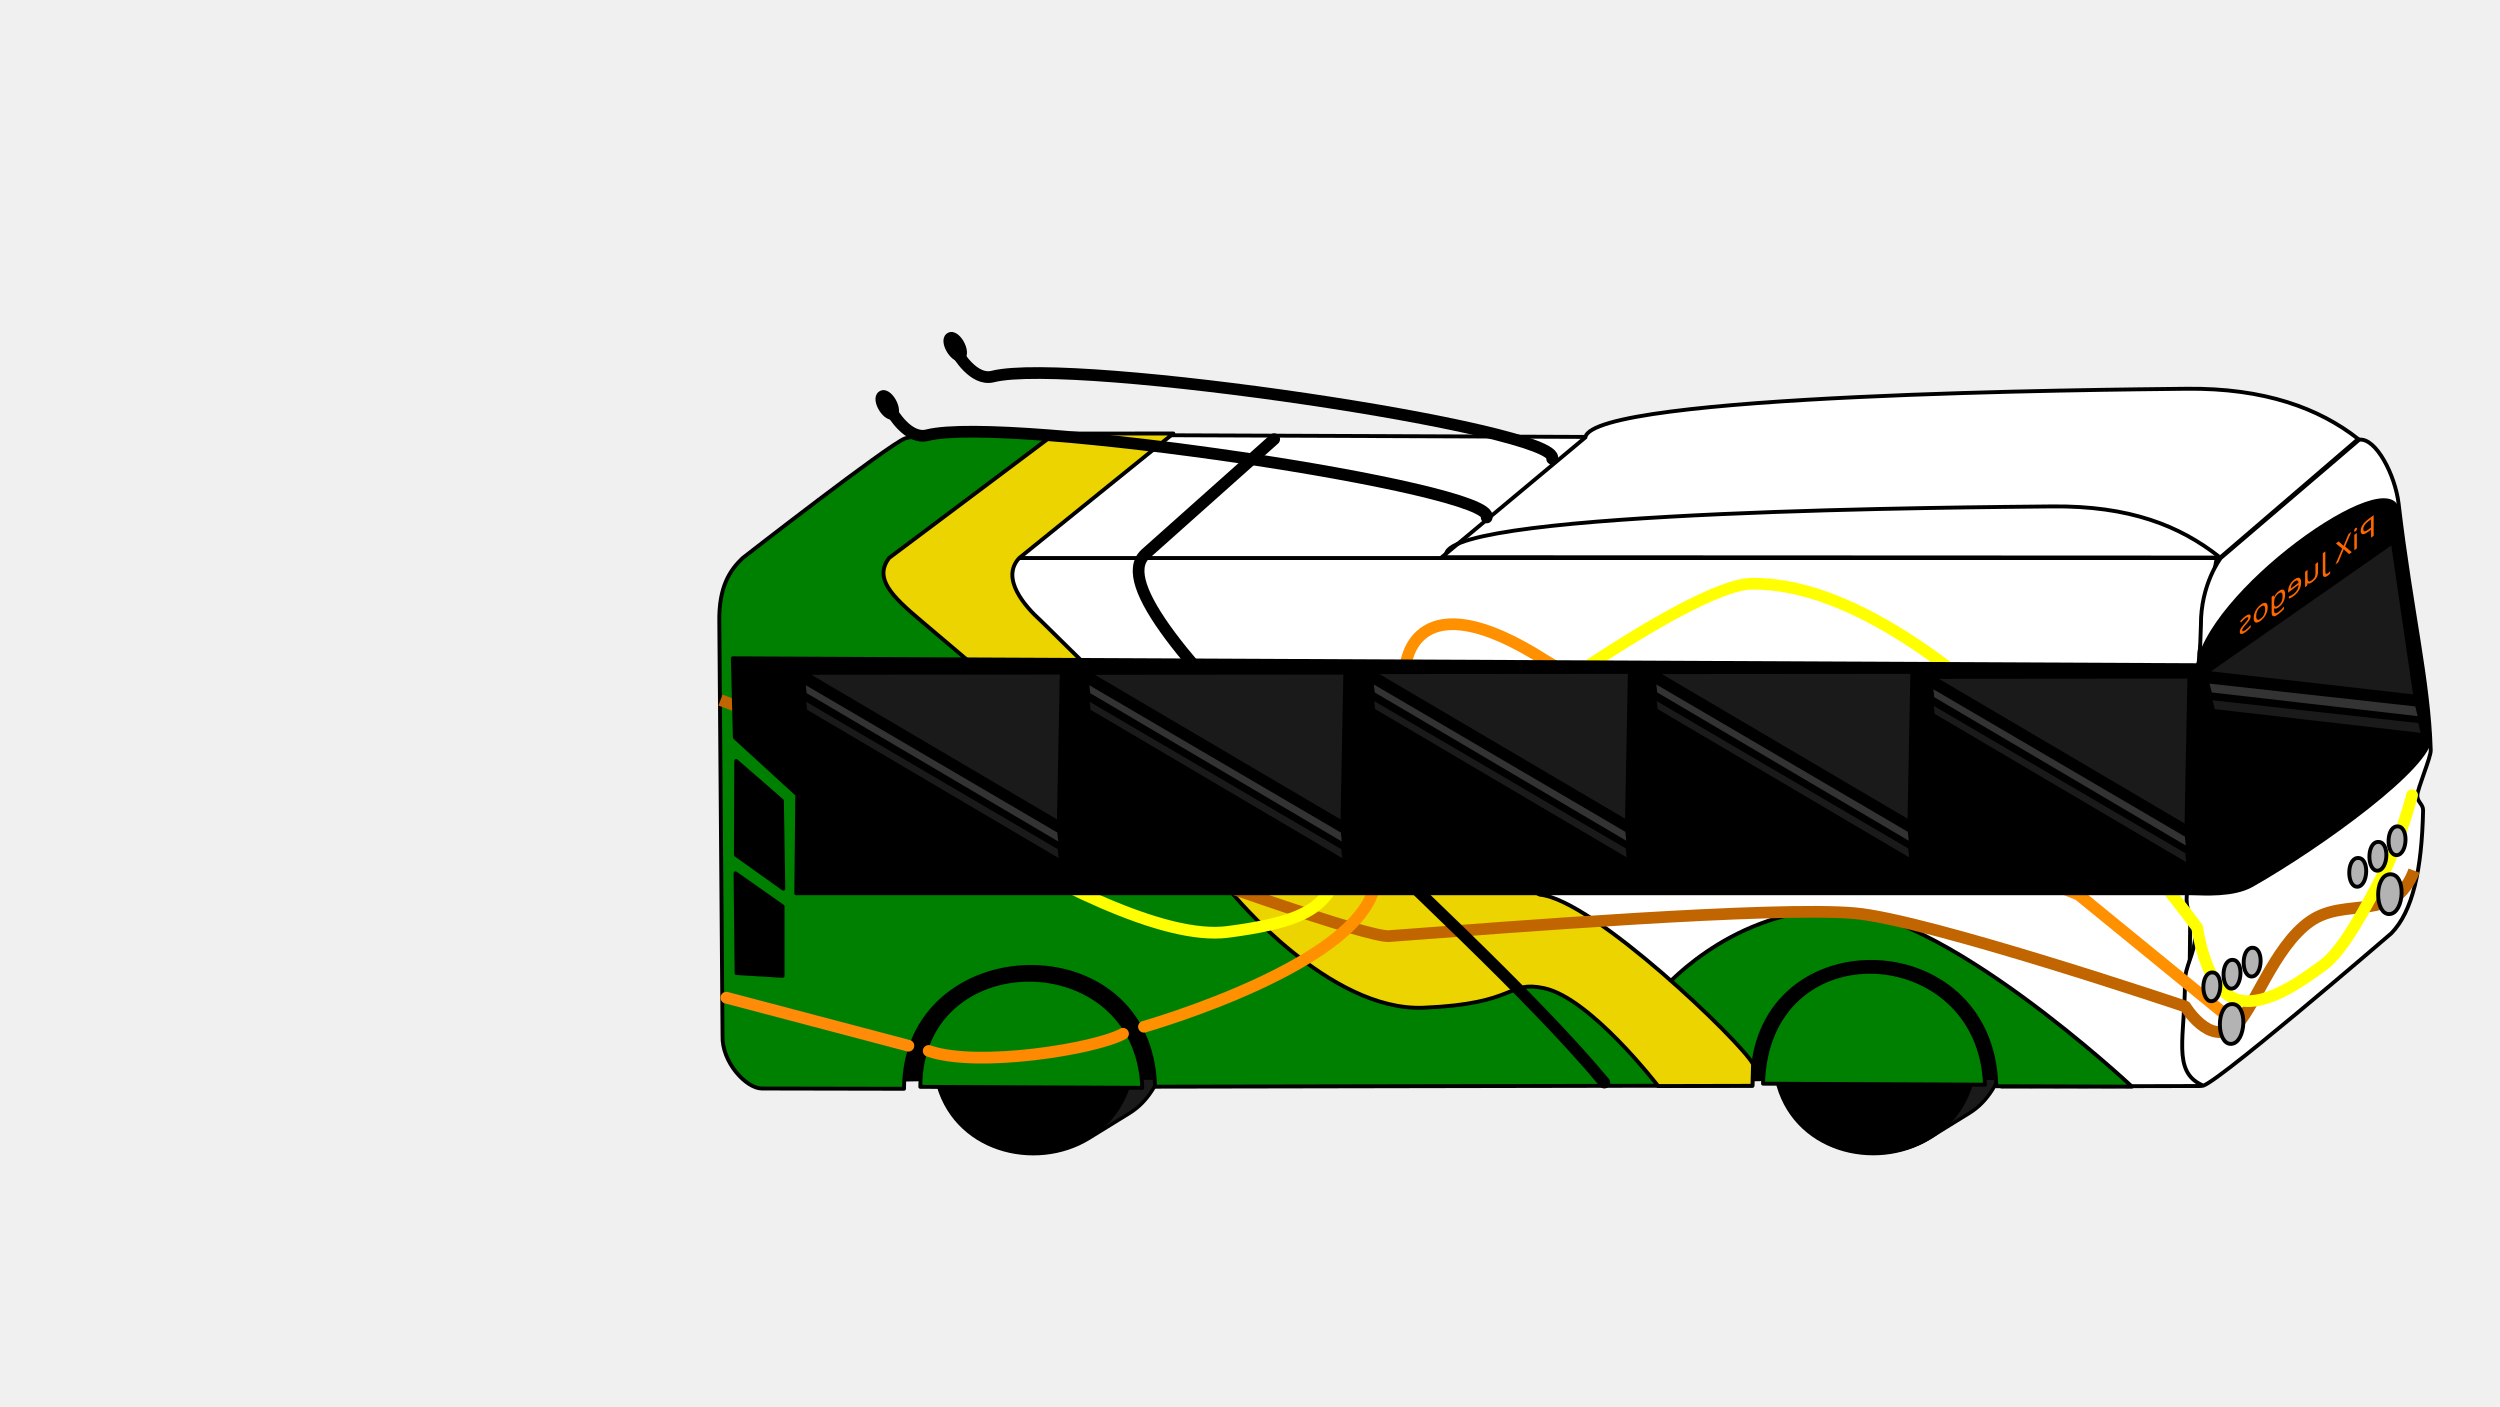
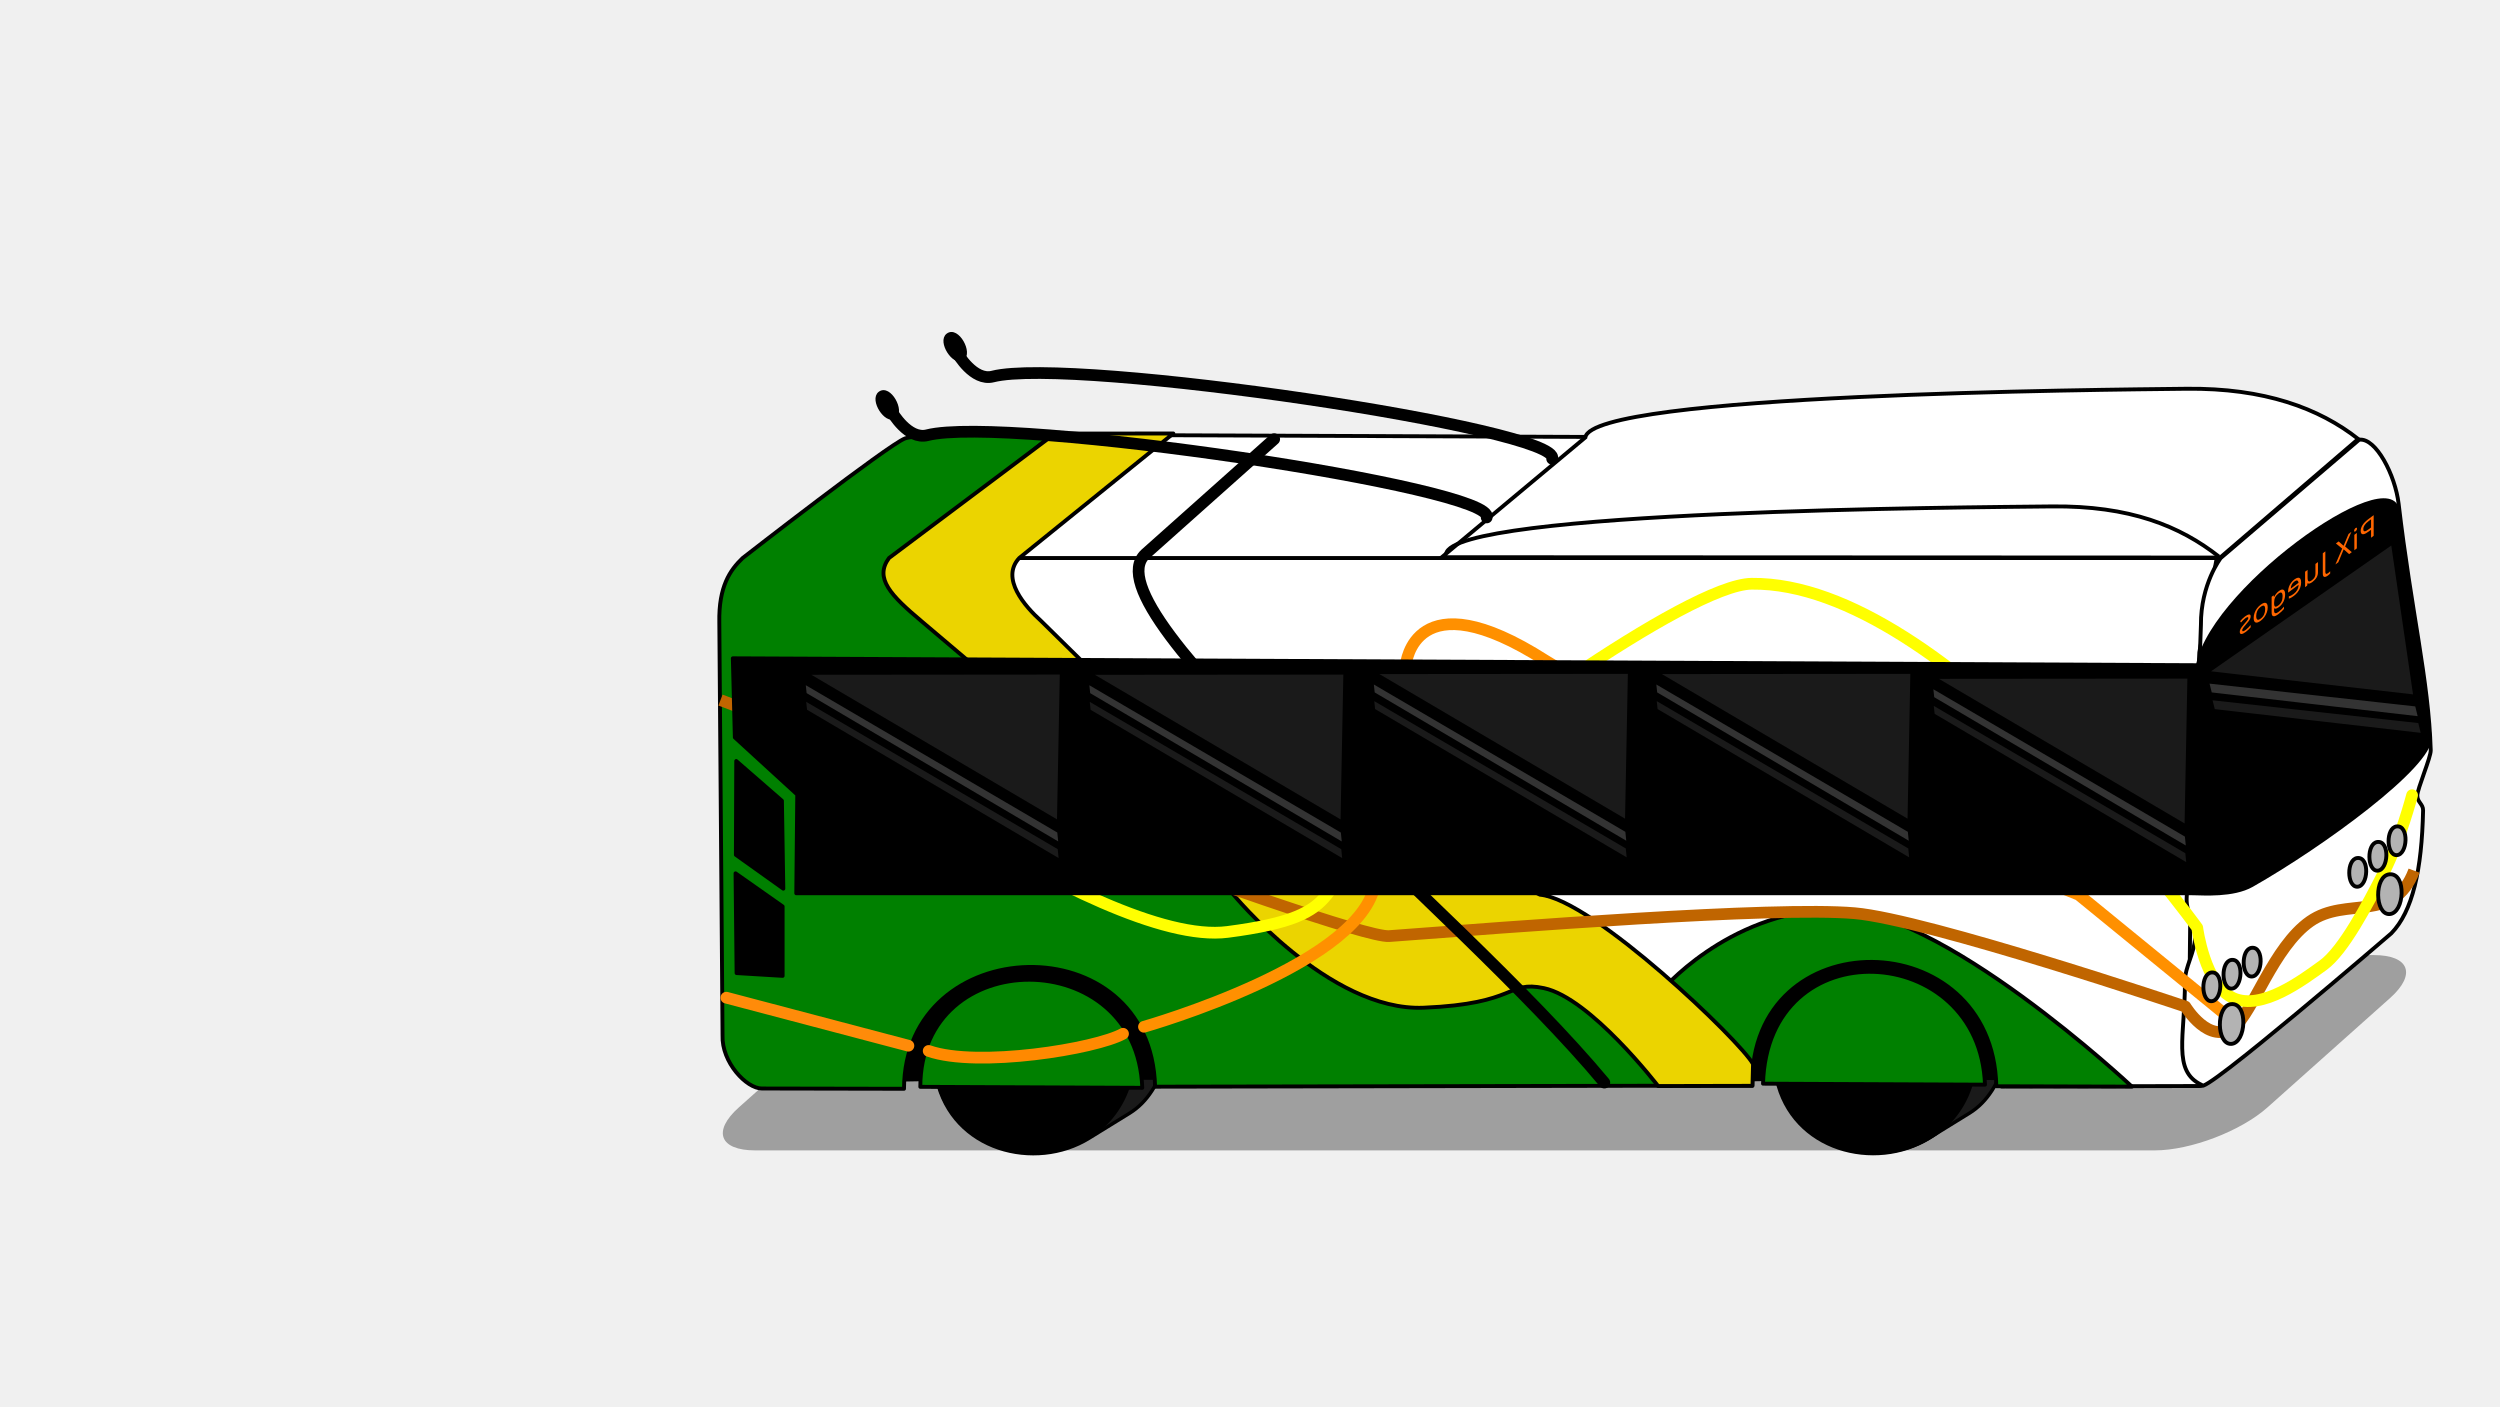
<svg xmlns="http://www.w3.org/2000/svg" width="640" height="360" id="svg4208" version="1.1">
  <defs id="defs4210" />
  <g id="layer1" transform="translate(0,-692.3622)">
    <path style="fill:#4d4d4d;stroke:none;stroke-width:1px;stroke-linecap:butt;stroke-linejoin:miter;stroke-opacity:1" d="m 185.5,660.362 362.5,0 61,-50 -363,1.5 z" id="general-15" />
    <g id="general-11">
+       <rect ry="16.519" transform="matrix(1,0,-0.7462595,0.6656551,0,0)" y="1407.429" x="1283.172" height="75.114" width="391.325" id="rect3114-7" style="opacity:0.5;fill:#4d4d4d;fill-opacity:1;fill-rule:evenodd;stroke:none" />
      <path id="path4274-81-1" d="m 297.919,968.734 c 0.33,-16.606 -15.591,-32.246 -34.334,-32.466 -18.116,-0.212 -35.293,18.684 -34.475,32.568 l 10.696,-0.205 c 4.042,18.413 25.283,23.559 38.953,15.133 l 10.423,-6.424 c 4.542,-2.799 7.653,-7.822 9.166,-14.003 z" style="fill:#1a1a1a;stroke:#000000;stroke-width:0.894px;stroke-linecap:round;stroke-linejoin:round;stroke-opacity:1" />
      <path id="path4274-81-94-0" d="m 297.916,968.35 c 0.33,-16.606 -15.591,-32.246 -34.334,-32.466 -18.116,-0.212 -35.293,18.684 -34.475,32.568 l 10.696,-0.205 c 5.535,25.215 43.404,25.678 49.667,0.082 z" style="fill:#000000;stroke:#000000;stroke-width:0.894px;stroke-linecap:round;stroke-linejoin:round;stroke-opacity:1" />
      <path id="path4274-81" d="m 512.931,968.714 c 0.33,-16.606 -15.591,-32.246 -34.334,-32.466 -18.116,-0.212 -35.293,18.684 -34.475,32.568 l 10.696,-0.205 c 4.042,18.413 25.283,23.559 38.953,15.133 l 10.423,-6.424 c 4.542,-2.799 7.653,-7.822 9.166,-14.003 z" style="fill:#1a1a1a;stroke:#000000;stroke-width:0.894px;stroke-linecap:round;stroke-linejoin:round;stroke-opacity:1" />
      <path id="path4274-81-94-4" d="m 513.481,968.413 c 0.33,-16.606 -15.591,-32.246 -34.334,-32.466 -18.116,-0.212 -35.293,18.684 -34.475,32.568 l 10.696,-0.205 c 5.535,25.215 43.404,25.678 49.667,0.082 z" style="fill:#000000;stroke:#000000;stroke-width:0.894px;stroke-linecap:round;stroke-linejoin:round;stroke-opacity:1" />
      <path id="path4227" d="m 563.347,970.381 c -0.046,-38.501 -5.963,24.256 -0.315,-111.039 l 4.45,-24.123 -367.932,-0.379 c -4.194,4.156 -5.849,8.98 -6.509,13.875 l 2.266,120.783 35.072,0.444 c 0.4,-43.183 63.482,-47.612 66.844,-0.161 l 149.818,0.253 c -1.228,-43.838 64.408,-46.645 65.329,0.469 z" style="fill:#ffffff;stroke:#000000;stroke-width:1px;stroke-linecap:round;stroke-linejoin:round;stroke-opacity:1" />
      <path id="path4229" d="m 568.503,835.219 35.45,-30.292 c 4.277,-0.565 9.235,9.066 10.095,16.413 3.204,27.378 7.701,45.175 8.22,63.086 0.053,1.818 -3.45,9.899 -3.439,11.615 0.011,1.735 1.516,2.154 1.482,3.784 -0.318,15.231 -2.669,25.842 -8.138,31.471 0,0 -49.23,42.392 -48.515,38.821 -7.673,-3.572 -4.24,-12.467 -4.315,-26.677 -0.018,-3.38 2.523,-7.332 2.609,-11.081 0.077,-3.341 -2.31,-6.448 -2.17,-9.99 0.959,-24.307 3.182,-52.321 3.656,-70.016 -0.076,-10.449 5.068,-17.133 5.068,-17.133 z" style="fill:#ffffff;stroke:#000000;stroke-width:1px;stroke-linecap:round;stroke-linejoin:round;stroke-opacity:1" />
      <path id="path4231" d="m 603.488,805.001 -331.834,-1.324 -42.572,31.542 339.061,0 z" style="fill:#ffffff;stroke:#000000;stroke-width:1px;stroke-linecap:round;stroke-linejoin:round;stroke-opacity:1" />
      <path id="path4248" d="m 613.803,823.34 c -1.214,-13.148 -49.741,21.224 -51.352,40.882 l -1.01,56.821 c 2.585,0.028 10.232,0.63 15.011,-2.083 17.878,-10.145 45.893,-30.549 45.598,-37.818 z" style="fill:#000000;stroke:#000000;stroke-width:1px;stroke-linecap:round;stroke-linejoin:round;stroke-opacity:1" />
      <path id="path4272" d="m 545.783,970.54 c 0,0 -49.497,-46.467 -76.772,-45.457 -27.274,1.01 -43.942,21.213 -43.942,21.213 l -58.084,-13.637 -136.371,-97.44 39.143,-31.86 c 0,0 -33.87,-0.281 -38.067,1.241 -4.196,1.522 -41.572,30.619 -41.572,30.619 -3.258,3.103 -6.141,7.336 -5.972,16.429 l 0.824,105.759 c -0.249,6.937 6.133,13.624 10.079,13.614 l 36.375,0.071 c 0.148,-40.496 63.199,-42.492 64.28,-0.537 l 152.859,-0.287 c -0.599,-42.605 61.538,-41.88 62.5,0.175 z" style="fill:#008000;fill-opacity:1;stroke:#000000;stroke-width:1px;stroke-linecap:round;stroke-linejoin:round;stroke-opacity:1" />
      <path id="path4274" d="m 508.155,970.035 -56.821,-0.253 c 1.131,-39.892 55.559,-36.524 56.821,0.253 z" style="fill:#008000;stroke:#000000;stroke-width:1px;stroke-linecap:round;stroke-linejoin:round;stroke-opacity:1" />
      <path id="path4274-8" d="m 292.422,970.844 -56.821,-0.253 c 0.06,-36.678 55.559,-36.524 56.821,0.253 z" style="fill:#008000;stroke:#000000;stroke-width:1px;stroke-linecap:round;stroke-linejoin:round;stroke-opacity:1" />
      <path id="path4294" d="m 279.036,863.642 -12.52,-12.319 c -4.105,-3.703 -10.458,-10.874 -5.596,-16.104 l 39.452,-31.885 -30.305,0.028 -42.482,31.857 c -3.813,5.179 0.455,9.572 8.431,16.262 l 11.507,9.75 67.946,59.812 c 0,0 24.749,30.305 48.992,29.294 24.244,-1.01 21.2,-7.028 30.796,-5.007 11.903,2.506 29.219,25.06 29.219,25.06 l 24.16,-0.056 0.141,-5.577 c -3.111,-5.75 -40.981,-42.131 -54.548,-43.356 z" style="fill:#ebd400;fill-opacity:1;stroke:#000000;stroke-width:1px;stroke-linecap:round;stroke-linejoin:round;stroke-opacity:1" />
      <path id="path4829" d="m 618.009,915.25 c -5.112,13.637 -17.329,6.486 -26.626,12.983 -9.382,6.557 -14.711,23.41 -19.375,26.986 -6.464,4.957 -12.549,-5.179 -12.549,-5.179 0,0 -66.131,-22.294 -84.688,-23.898 -20.57,-1.778 -88.098,3.522 -119.151,5.862 -10.714,0.808 -171.173,-60.42 -171.173,-60.42" style="fill:none;stroke:#c06500;stroke-width:3;stroke-linecap:butt;stroke-linejoin:round;stroke-miterlimit:4;stroke-opacity:1;stroke-dasharray:none" />
      <path id="path4831" d="m 617.495,895.934 c 0,0 -2.983,11.427 -7.208,19.75 -4.225,8.323 -10.383,20.037 -15.569,23.776 -5.186,3.738 -15.669,11.698 -22.996,8.419 -7.327,-3.279 -9.227,-18.016 -9.227,-18.016 0,0 -64.059,-88.617 -114.055,-88.063 -16.282,0.18 -75.588,43.42 -94.159,60.563 -18.571,17.143 -7.143,24.286 -40,28.571 -32.857,4.286 -117.143,-60 -117.143,-60" style="fill:none;stroke:#ffff00;stroke-width:3;stroke-linecap:round;stroke-linejoin:round;stroke-miterlimit:4;stroke-opacity:1;stroke-dasharray:none" />
      <path id="path4833" d="m 611.689,926.365 c 3.89,-0.141 4.443,-10.623 0,-10.179 -3.927,0.393 -3.76,10.315 0,10.179 z" style="fill:#b3b3b3;stroke:#000000;stroke-width:1px;stroke-linecap:round;stroke-linejoin:round;stroke-opacity:1" />
      <path id="path4853" d="m 185.948,947.771 46.605,12.294" style="fill:none;stroke:#ff8b09;stroke-width:3;stroke-linecap:round;stroke-linejoin:round;stroke-miterlimit:4;stroke-opacity:1;stroke-dasharray:none" />
      <path id="path4855" d="m 292.852,955.219 c 0,0 57.857,-16.429 59.286,-37.857 1.429,-21.429 7.777,-54.909 7.777,-54.909 0,0 2.093,-22.476 35.681,-1.01 21.483,13.729 136.55,59.978 136.55,59.978 l 37.267,30.431" style="fill:none;stroke:#ff9000;stroke-width:3;stroke-linecap:round;stroke-linejoin:round;stroke-miterlimit:4;stroke-opacity:1;stroke-dasharray:none" />
      <path id="path4246" d="m 562.624,862.655 -375.019,-1.768 0.514,20.253 15.978,14.628 -0.251,25.273 357.341,0 z" style="fill:#000000;stroke:#000000;stroke-width:1px;stroke-linecap:round;stroke-linejoin:round;stroke-opacity:1" />
      <path id="path4833-8" d="m 613.558,911.276 c 2.81,-0.102 3.21,-7.674 0,-7.353 -2.837,0.284 -2.717,7.452 0,7.353 z" style="fill:#b3b3b3;stroke:#000000;stroke-width:1;stroke-linecap:round;stroke-linejoin:round;stroke-miterlimit:4;stroke-opacity:1;stroke-dasharray:none" />
      <path id="path4833-1" d="m 608.65,915.256 c 2.81,-0.102 3.21,-7.674 0,-7.353 -2.837,0.284 -2.717,7.452 0,7.353 z" style="fill:#b3b3b3;stroke:#000000;stroke-width:1;stroke-linecap:round;stroke-linejoin:round;stroke-miterlimit:4;stroke-opacity:1;stroke-dasharray:none" />
      <path id="path4833-7" d="m 603.49,919.365 c 2.81,-0.102 3.21,-7.674 0,-7.353 -2.837,0.284 -2.717,7.452 0,7.353 z" style="fill:#b3b3b3;stroke:#000000;stroke-width:1;stroke-linecap:round;stroke-linejoin:round;stroke-miterlimit:4;stroke-opacity:1;stroke-dasharray:none" />
      <path id="path4833-8-0" d="m 576.465,942.351 c 2.81,-0.102 3.21,-7.674 0,-7.353 -2.837,0.284 -2.717,7.452 0,7.353 z" style="fill:#b3b3b3;stroke:#000000;stroke-width:1;stroke-linecap:round;stroke-linejoin:round;stroke-miterlimit:4;stroke-opacity:1;stroke-dasharray:none" />
      <path id="path4833-1-4" d="m 571.304,945.447 c 2.81,-0.102 3.21,-7.674 0,-7.353 -2.837,0.284 -2.717,7.452 0,7.353 z" style="fill:#b3b3b3;stroke:#000000;stroke-width:1;stroke-linecap:round;stroke-linejoin:round;stroke-miterlimit:4;stroke-opacity:1;stroke-dasharray:none" />
      <path id="path4833-7-8" d="m 566.144,948.672 c 2.81,-0.102 3.21,-7.674 0,-7.353 -2.837,0.284 -2.717,7.452 0,7.353 z" style="fill:#b3b3b3;stroke:#000000;stroke-width:1;stroke-linecap:round;stroke-linejoin:round;stroke-miterlimit:4;stroke-opacity:1;stroke-dasharray:none" />
      <path id="path4913" d="M 410.709,969.505 C 373.109,924.286 277.325,848.87 293.245,834.169 l 32.945,-29.378" style="fill:none;stroke:#000000;stroke-width:3;stroke-linecap:round;stroke-linejoin:round;stroke-miterlimit:4;stroke-opacity:1;stroke-dasharray:none" />
      <path id="path4833-5" d="m 571.167,959.599 c 3.89,-0.141 4.443,-10.623 0,-10.179 -3.927,0.393 -3.76,10.315 0,10.179 z" style="fill:#b3b3b3;stroke:#000000;stroke-width:1px;stroke-linecap:round;stroke-linejoin:round;stroke-opacity:1" />
      <path id="path4951" d="m 287.495,957.005 c -6.928,3.846 -37.174,8.79 -49.754,4.397" style="fill:none;stroke:#ff8900;stroke-width:3;stroke-linecap:round;stroke-linejoin:round;stroke-miterlimit:4;stroke-opacity:1;stroke-dasharray:none" />
      <path id="path4953" d="m 559.84,904.209 0.747,-38.728 -66.439,0.061 z" style="fill:#1a1a1a;stroke:#000000;stroke-width:1.213px;stroke-linecap:round;stroke-linejoin:round;stroke-opacity:1" />
      <path id="path4957" d="m 559.908,906.162 0.373,3.772 -65.692,-38.728 -0.373,-3.521 z" style="fill:#333333;stroke:#000000;stroke-width:1.213px;stroke-linecap:round;stroke-linejoin:round;stroke-opacity:1" />
      <path id="path4957-6" d="m 560.015,910.419 0.373,3.772 -65.692,-38.728 -0.373,-3.521 z" style="fill:#1a1a1a;stroke:#000000;stroke-width:1.213px;stroke-linecap:round;stroke-linejoin:round;stroke-opacity:1" />
      <path id="path4953-7" d="m 488.917,902.989 0.747,-38.728 -66.439,0.061 z" style="fill:#1a1a1a;stroke:#000000;stroke-width:1.213px;stroke-linecap:round;stroke-linejoin:round;stroke-opacity:1" />
      <path id="path4957-8" d="m 488.985,904.942 0.373,3.772 -65.692,-38.728 -0.373,-3.521 z" style="fill:#333333;stroke:#000000;stroke-width:1.213px;stroke-linecap:round;stroke-linejoin:round;stroke-opacity:1" />
      <path id="path4957-6-9" d="m 489.091,909.199 0.373,3.772 -65.692,-38.728 -0.373,-3.521 z" style="fill:#1a1a1a;stroke:#000000;stroke-width:1.213px;stroke-linecap:round;stroke-linejoin:round;stroke-opacity:1" />
      <path id="path4953-5" d="m 416.6,902.989 0.747,-38.728 -66.439,0.061 z" style="fill:#1a1a1a;stroke:#000000;stroke-width:1.213px;stroke-linecap:round;stroke-linejoin:round;stroke-opacity:1" />
      <path id="path4957-5" d="m 416.668,904.942 0.373,3.772 -65.692,-38.728 -0.373,-3.521 z" style="fill:#333333;stroke:#000000;stroke-width:1.213px;stroke-linecap:round;stroke-linejoin:round;stroke-opacity:1" />
      <path id="path4957-6-5" d="m 416.774,909.199 0.373,3.772 -65.692,-38.728 -0.373,-3.521 z" style="fill:#1a1a1a;stroke:#000000;stroke-width:1.213px;stroke-linecap:round;stroke-linejoin:round;stroke-opacity:1" />
      <path id="path4953-6" d="m 343.767,903.177 0.747,-38.728 -66.439,0.061 z" style="fill:#1a1a1a;stroke:#000000;stroke-width:1.213px;stroke-linecap:round;stroke-linejoin:round;stroke-opacity:1" />
      <path id="path4957-63" d="m 343.835,905.131 0.373,3.772 -65.692,-38.728 -0.373,-3.521 z" style="fill:#333333;stroke:#000000;stroke-width:1.213px;stroke-linecap:round;stroke-linejoin:round;stroke-opacity:1" />
      <path id="path4957-6-0" d="m 343.941,909.388 0.373,3.772 -65.692,-38.728 -0.373,-3.521 z" style="fill:#1a1a1a;stroke:#000000;stroke-width:1.213px;stroke-linecap:round;stroke-linejoin:round;stroke-opacity:1" />
      <path id="path4953-0" d="m 271.175,903.167 0.747,-38.728 -66.439,0.061 z" style="fill:#1a1a1a;stroke:#000000;stroke-width:1.213px;stroke-linecap:round;stroke-linejoin:round;stroke-opacity:1" />
      <path id="path4957-88" d="m 271.243,905.12 0.373,3.772 -65.692,-38.728 -0.373,-3.521 z" style="fill:#333333;stroke:#000000;stroke-width:1.213px;stroke-linecap:round;stroke-linejoin:round;stroke-opacity:1" />
      <path id="path4957-6-2" d="m 271.35,909.377 0.373,3.772 -65.692,-38.728 -0.373,-3.521 z" style="fill:#1a1a1a;stroke:#000000;stroke-width:1.213px;stroke-linecap:round;stroke-linejoin:round;stroke-opacity:1" />
      <path id="path4953-3" d="m 618.381,870.747 -5.799,-39.691 -48.059,33.542 z" style="fill:#1a1a1a;stroke:#000000;stroke-width:1.097px;stroke-linecap:round;stroke-linejoin:round;stroke-opacity:1" />
      <path id="path4957-0" d="m 618.75,872.696 0.887,3.641 -53.868,-6.211 -0.846,-3.386 z" style="fill:#333333;stroke:#000000;stroke-width:1.097px;stroke-linecap:round;stroke-linejoin:round;stroke-opacity:1" />
      <path id="path4957-6-6" d="m 619.524,876.964 0.887,3.641 -53.868,-6.211 -0.846,-3.386 z" style="fill:#1a1a1a;stroke:#000000;stroke-width:1.097px;stroke-linecap:round;stroke-linejoin:round;stroke-opacity:1" />
      <path id="path5058" d="m 188.477,887.184 11.696,10.179 0.357,22.5 -12.143,-8.661 z" style="fill:#000000;stroke:#000000;stroke-width:1px;stroke-linecap:round;stroke-linejoin:round;stroke-opacity:1" />
      <path id="path5060" d="m 188.299,915.934 12.054,8.482 0,17.768 -11.786,-0.714 z" style="fill:#000000;stroke:#000000;stroke-width:1px;stroke-linecap:round;stroke-linejoin:round;stroke-opacity:1" />
      <text transform="matrix(-0.9912623,0.7429014,0,1.008815,0,0)" id="text5111" y="1273.704" x="-613.717" style="font-size:29.282px;font-style:normal;font-weight:normal;line-height:125%;letter-spacing:0px;word-spacing:0px;fill:#000000;fill-opacity:1;stroke:none;font-family:Sans" xml:space="preserve">
        <tspan style="font-size:7.32px;fill:#ff6600" y="1273.704" x="-613.717" id="tspan5113">PiX Juegos</tspan>
      </text>
      <path id="path5133-7" d="m 603.711,804.741 c -10,-7.857 -23.996,-13.083 -44.045,-12.857 -20.664,0.233 -152.099,1.296 -153.812,12.455 l -36.75,30.667 199.262,0.089 z" style="fill:#ffffff;stroke:#000000;stroke-width:1px;stroke-linecap:butt;stroke-linejoin:miter;stroke-opacity:1" />
      <path id="path5133" d="m 568.061,834.862 c -10,-7.857 -22.822,-13.083 -42.872,-12.857 -20.664,0.233 -153.272,0.983 -154.985,12.143" style="fill:none;stroke:#000000;stroke-width:1px;stroke-linecap:butt;stroke-linejoin:miter;stroke-opacity:1" />
      <path id="path5153" d="m 380.59,824.831 c 2.892,-7.544 -122.845,-26.256 -143.209,-21.053 -4.894,1.25 -8.965,-5.836 -8.965,-5.836" style="fill:none;stroke:#000000;stroke-width:3;stroke-linecap:round;stroke-linejoin:round;stroke-miterlimit:4;stroke-opacity:1;stroke-dasharray:none" />
      <path id="path5153-2" d="m 397.35,809.808 c 2.892,-7.544 -122.845,-26.256 -143.209,-21.053 -4.894,1.25 -8.965,-5.836 -8.965,-5.836" style="fill:none;stroke:#000000;stroke-width:3;stroke-linecap:round;stroke-linejoin:round;stroke-miterlimit:4;stroke-opacity:1;stroke-dasharray:none" />
      <path id="path4833-7-2" d="m 246.442,784.317 c 2.335,-1.568 -1.318,-8.213 -3.877,-6.249 -2.261,1.737 1.62,7.764 3.877,6.249 z" style="fill:#000000;stroke:#000000;stroke-width:0.722px;stroke-linecap:round;stroke-linejoin:round;stroke-opacity:1" />
      <path id="path4833-7-2-8" d="m 229.044,799.206 c 2.335,-1.568 -1.318,-8.213 -3.877,-6.249 -2.261,1.737 1.62,7.764 3.877,6.249 z" style="fill:#000000;stroke:#000000;stroke-width:0.722px;stroke-linecap:round;stroke-linejoin:round;stroke-opacity:1" />
    </g>
    <g id="general-12">
+       <rect ry="16.519" transform="matrix(1,0,-0.7462595,0.6656551,0,0)" y="1883.312" x="1626.713" height="75.114" width="391.325" id="rect3114-7-4" style="opacity:0.5;fill:#4d4d4d;fill-opacity:1;fill-rule:evenodd;stroke:none" />
      <path style="fill:#1a1a1a;stroke:#000000;stroke-width:0.894px;stroke-linecap:round;stroke-linejoin:round;stroke-opacity:1" d="m 286.641,1284.947 c 0.33,-16.607 -15.591,-32.246 -34.334,-32.466 -18.116,-0.212 -35.293,18.684 -34.475,32.568 l 10.696,-0.205 c 4.042,18.413 25.283,23.559 38.953,15.133 l 10.423,-6.424 c 4.542,-2.799 7.653,-7.822 9.166,-14.003 z" id="path4274-81-7-9" />
      <path style="fill:#1a1a1a;stroke:#000000;stroke-width:0.894px;stroke-linecap:round;stroke-linejoin:round;stroke-opacity:1" d="m 501.558,1284.645 c 0.33,-16.607 -15.591,-32.246 -34.334,-32.466 -18.116,-0.212 -35.293,18.684 -34.475,32.568 l 10.696,-0.205 c 4.042,18.413 25.283,23.559 38.953,15.133 l 10.423,-6.424 c 4.542,-2.799 7.653,-7.822 9.166,-14.003 z" id="path4274-81-7" />
      <path id="path4274-81-9-2" d="m 286.428,1284.874 c 0.33,-16.606 -15.591,-32.246 -34.334,-32.466 -18.116,-0.212 -35.293,18.684 -34.475,32.568 l 10.696,-0.205 c 5.535,25.215 43.404,25.678 49.667,0.082 z" style="fill:#000000;stroke:#000000;stroke-width:0.894px;stroke-linecap:round;stroke-linejoin:round;stroke-opacity:1" />
      <path id="path4274-81-94" d="m 501.497,1284.897 c 0.33,-16.606 -15.591,-32.246 -34.334,-32.466 -18.116,-0.212 -35.293,18.684 -34.475,32.568 l 10.696,-0.205 c 5.535,25.215 43.404,25.678 49.667,0.082 z" style="fill:#000000;stroke:#000000;stroke-width:0.894px;stroke-linecap:round;stroke-linejoin:round;stroke-opacity:1" />
      <path id="path4227-4" d="m 551.913,1288.564 c -0.046,-38.501 -5.963,24.256 -0.315,-111.039 l 4.45,-24.123 -367.932,-0.379 c -4.194,4.155 -5.849,8.98 -6.509,13.875 l 2.266,120.783 35.072,0.444 c 0.4,-43.183 63.482,-47.612 66.844,-0.161 l 149.818,0.253 c -1.228,-43.837 64.408,-46.645 65.329,0.469 z" style="fill:#ffffff;stroke:#000000;stroke-width:1px;stroke-linecap:round;stroke-linejoin:round;stroke-opacity:1" />
      <path id="path4229-8" d="m 557.069,1153.402 35.45,-30.292 c 4.277,-0.565 9.235,9.066 10.095,16.413 3.204,27.378 7.701,45.175 8.22,63.086 0.053,1.818 -3.45,9.899 -3.439,11.615 0.011,1.735 1.516,2.154 1.482,3.784 -0.318,15.231 -2.669,25.841 -8.138,31.471 0,0 -49.23,42.392 -48.515,38.821 -7.673,-3.572 -4.24,-12.467 -4.315,-26.677 -0.018,-3.38 2.523,-7.332 2.609,-11.081 0.077,-3.341 -2.31,-6.448 -2.17,-9.99 0.959,-24.307 3.182,-52.321 3.656,-70.016 -0.076,-10.449 5.068,-17.133 5.068,-17.133 z" style="fill:#ffffff;stroke:#000000;stroke-width:1px;stroke-linecap:round;stroke-linejoin:round;stroke-opacity:1" />
      <path id="path4231-2" d="m 592.054,1123.184 -331.834,-1.324 -42.572,31.542 339.061,0 z" style="fill:#ffffff;stroke:#000000;stroke-width:1px;stroke-linecap:round;stroke-linejoin:round;stroke-opacity:1" />
      <path id="path4248-7" d="m 602.369,1141.522 c -1.214,-13.148 -49.741,21.224 -51.352,40.882 l -1.01,56.821 c 2.585,0.028 10.232,0.63 15.011,-2.083 17.878,-10.145 45.893,-30.549 45.598,-37.819 z" style="fill:#000000;stroke:#000000;stroke-width:1px;stroke-linecap:round;stroke-linejoin:round;stroke-opacity:1" />
      <path id="path4272-2" d="m 534.35,1288.723 c 0,0 -49.497,-46.467 -76.772,-45.457 -27.274,1.01 -43.942,21.213 -43.942,21.213 l -58.084,-13.637 -136.371,-97.44 39.143,-31.86 c 0,0 -33.87,-0.281 -38.067,1.241 -4.196,1.522 -41.572,30.619 -41.572,30.619 -3.258,3.103 -6.141,7.336 -5.972,16.429 l 0.824,105.759 c -0.249,6.937 6.133,13.624 10.079,13.614 l 36.375,0.071 c 0.148,-40.496 63.199,-42.492 64.28,-0.537 l 152.859,-0.287 c -0.599,-42.605 61.538,-41.88 62.5,0.175 z" style="fill:#008000;fill-opacity:1;stroke:#000000;stroke-width:1px;stroke-linecap:round;stroke-linejoin:round;stroke-opacity:1" />
      <path id="path4274-5" d="m 496.721,1286.217 -56.821,-0.253 c 1.131,-39.892 55.559,-36.524 56.821,0.253 z" style="fill:#008000;stroke:#000000;stroke-width:1px;stroke-linecap:round;stroke-linejoin:round;stroke-opacity:1" />
      <path id="path4274-8-8" d="m 280.989,1287.027 -56.821,-0.253 c 0.06,-36.678 55.559,-36.524 56.821,0.253 z" style="fill:#008000;stroke:#000000;stroke-width:1px;stroke-linecap:round;stroke-linejoin:round;stroke-opacity:1" />
      <path id="path4294-4" d="m 267.603,1181.825 -12.52,-12.319 c -4.105,-3.703 -10.458,-10.874 -5.596,-16.104 l 39.452,-31.885 -30.305,0.028 -42.482,31.857 c -3.813,5.179 0.455,9.572 8.431,16.262 l 11.507,9.75 67.946,59.812 c 0,0 24.749,30.305 48.992,29.294 24.244,-1.01 21.2,-7.028 30.796,-5.007 11.903,2.506 29.219,25.06 29.219,25.06 l 24.16,-0.056 0.141,-5.577 c -3.111,-5.75 -40.981,-42.131 -54.548,-43.356 z" style="fill:#ebd400;fill-opacity:1;stroke:#000000;stroke-width:1px;stroke-linecap:round;stroke-linejoin:round;stroke-opacity:1" />
      <path id="path4829-7" d="m 606.575,1233.433 c -5.112,13.637 -17.329,6.486 -26.626,12.983 -9.382,6.557 -14.711,23.41 -19.375,26.986 -6.464,4.957 -12.549,-5.179 -12.549,-5.179 0,0 -66.131,-22.294 -84.688,-23.898 -20.57,-1.778 -88.098,3.522 -119.151,5.862 -10.714,0.808 -171.173,-60.42 -171.173,-60.42" style="fill:none;stroke:#c06500;stroke-width:3;stroke-linecap:butt;stroke-linejoin:round;stroke-miterlimit:4;stroke-opacity:1;stroke-dasharray:none" />
      <path id="path4831-3" d="m 606.061,1214.116 c 0,0 -2.983,11.427 -7.208,19.75 -4.225,8.323 -10.383,20.037 -15.569,23.776 -5.186,3.739 -15.669,11.698 -22.996,8.419 -7.327,-3.279 -9.227,-18.016 -9.227,-18.016 0,0 -64.059,-88.617 -114.055,-88.063 -16.282,0.18 -75.588,43.42 -94.159,60.563 -18.571,17.143 -7.143,24.286 -40,28.571 -32.857,4.286 -117.143,-60 -117.143,-60" style="fill:none;stroke:#ffff00;stroke-width:3;stroke-linecap:round;stroke-linejoin:round;stroke-miterlimit:4;stroke-opacity:1;stroke-dasharray:none" />
      <path id="path4833-9" d="m 600.255,1244.547 c 3.89,-0.141 4.443,-10.623 0,-10.179 -3.927,0.393 -3.76,10.315 0,10.179 z" style="fill:#b3b3b3;stroke:#000000;stroke-width:1px;stroke-linecap:round;stroke-linejoin:round;stroke-opacity:1" />
      <path id="path4853-5" d="m 174.514,1265.954 46.605,12.294" style="fill:none;stroke:#ff8b09;stroke-width:3;stroke-linecap:round;stroke-linejoin:round;stroke-miterlimit:4;stroke-opacity:1;stroke-dasharray:none" />
      <path id="path4855-1" d="m 281.419,1273.402 c 0,0 57.857,-16.429 59.286,-37.857 1.429,-21.429 7.777,-54.909 7.777,-54.909 0,0 2.093,-22.476 35.681,-1.01 21.483,13.729 136.55,59.978 136.55,59.978 l 37.267,30.431" style="fill:none;stroke:#ff9000;stroke-width:3;stroke-linecap:round;stroke-linejoin:round;stroke-miterlimit:4;stroke-opacity:1;stroke-dasharray:none" />
      <path id="path4246-9" d="m 551.19,1180.838 -375.019,-1.768 0.514,20.253 15.978,14.628 -0.251,25.273 357.341,0 z" style="fill:#000000;stroke:#000000;stroke-width:1px;stroke-linecap:round;stroke-linejoin:round;stroke-opacity:1" />
      <path id="path4833-8-02" d="m 602.125,1229.458 c 2.81,-0.102 3.21,-7.674 0,-7.353 -2.837,0.284 -2.717,7.452 0,7.353 z" style="fill:#b3b3b3;stroke:#000000;stroke-width:1;stroke-linecap:round;stroke-linejoin:round;stroke-miterlimit:4;stroke-opacity:1;stroke-dasharray:none" />
      <path id="path4833-1-8" d="m 597.217,1233.438 c 2.81,-0.102 3.21,-7.674 0,-7.353 -2.837,0.284 -2.717,7.452 0,7.353 z" style="fill:#b3b3b3;stroke:#000000;stroke-width:1;stroke-linecap:round;stroke-linejoin:round;stroke-miterlimit:4;stroke-opacity:1;stroke-dasharray:none" />
      <path id="path4833-7-3" d="m 592.057,1237.547 c 2.81,-0.102 3.21,-7.674 0,-7.353 -2.837,0.284 -2.717,7.452 0,7.353 z" style="fill:#b3b3b3;stroke:#000000;stroke-width:1;stroke-linecap:round;stroke-linejoin:round;stroke-miterlimit:4;stroke-opacity:1;stroke-dasharray:none" />
      <path id="path4833-8-0-1" d="m 565.031,1260.533 c 2.81,-0.102 3.21,-7.674 0,-7.353 -2.837,0.284 -2.717,7.452 0,7.353 z" style="fill:#b3b3b3;stroke:#000000;stroke-width:1;stroke-linecap:round;stroke-linejoin:round;stroke-miterlimit:4;stroke-opacity:1;stroke-dasharray:none" />
      <path id="path4833-1-4-4" d="m 559.871,1263.63 c 2.81,-0.102 3.21,-7.674 0,-7.353 -2.837,0.284 -2.717,7.452 0,7.353 z" style="fill:#b3b3b3;stroke:#000000;stroke-width:1;stroke-linecap:round;stroke-linejoin:round;stroke-miterlimit:4;stroke-opacity:1;stroke-dasharray:none" />
      <path id="path4833-7-8-3" d="m 554.711,1266.855 c 2.81,-0.102 3.21,-7.674 0,-7.353 -2.837,0.284 -2.717,7.452 0,7.353 z" style="fill:#b3b3b3;stroke:#000000;stroke-width:1;stroke-linecap:round;stroke-linejoin:round;stroke-miterlimit:4;stroke-opacity:1;stroke-dasharray:none" />
      <path id="path4913-1" d="M 399.276,1287.688 C 361.676,1242.469 265.891,1167.053 281.811,1152.352 l 32.945,-29.378" style="fill:none;stroke:#000000;stroke-width:3;stroke-linecap:round;stroke-linejoin:round;stroke-miterlimit:4;stroke-opacity:1;stroke-dasharray:none" />
      <path id="path4833-5-0" d="m 559.733,1277.782 c 3.89,-0.141 4.443,-10.623 0,-10.179 -3.927,0.393 -3.76,10.315 0,10.179 z" style="fill:#b3b3b3;stroke:#000000;stroke-width:1px;stroke-linecap:round;stroke-linejoin:round;stroke-opacity:1" />
      <path id="path4951-4" d="m 276.061,1273.188 c -6.928,3.846 -37.174,8.79 -49.754,4.397" style="fill:none;stroke:#ff8900;stroke-width:3;stroke-linecap:round;stroke-linejoin:round;stroke-miterlimit:4;stroke-opacity:1;stroke-dasharray:none" />
      <path id="path4953-07" d="m 548.228,1222.927 0.747,-38.728 -66.439,0.061 z" style="fill:#1a1a1a;stroke:#000000;stroke-width:1.213px;stroke-linecap:round;stroke-linejoin:round;stroke-opacity:1" />
      <path id="path4957-9" d="m 548.296,1224.881 0.373,3.772 -65.692,-38.728 -0.373,-3.521 z" style="fill:#333333;stroke:#000000;stroke-width:1.213px;stroke-linecap:round;stroke-linejoin:round;stroke-opacity:1" />
      <path id="path4957-6-08" d="m 548.403,1229.138 0.373,3.772 -65.692,-38.728 -0.373,-3.521 z" style="fill:#1a1a1a;stroke:#000000;stroke-width:1.213px;stroke-linecap:round;stroke-linejoin:round;stroke-opacity:1" />
      <path id="path4953-7-1" d="m 477.483,1221.172 0.747,-38.728 -66.439,0.061 z" style="fill:#1a1a1a;stroke:#000000;stroke-width:1.213px;stroke-linecap:round;stroke-linejoin:round;stroke-opacity:1" />
      <path id="path4957-8-4" d="m 477.551,1223.125 0.373,3.772 -65.692,-38.728 -0.373,-3.521 z" style="fill:#333333;stroke:#000000;stroke-width:1.213px;stroke-linecap:round;stroke-linejoin:round;stroke-opacity:1" />
      <path id="path4957-6-9-0" d="m 477.657,1227.382 0.373,3.772 -65.692,-38.728 -0.373,-3.521 z" style="fill:#1a1a1a;stroke:#000000;stroke-width:1.213px;stroke-linecap:round;stroke-linejoin:round;stroke-opacity:1" />
      <path id="path4953-5-7" d="m 405.166,1221.172 0.747,-38.728 -66.439,0.061 z" style="fill:#1a1a1a;stroke:#000000;stroke-width:1.213px;stroke-linecap:round;stroke-linejoin:round;stroke-opacity:1" />
      <path id="path4957-5-9" d="m 405.234,1223.125 0.373,3.772 -65.692,-38.728 -0.373,-3.521 z" style="fill:#333333;stroke:#000000;stroke-width:1.213px;stroke-linecap:round;stroke-linejoin:round;stroke-opacity:1" />
      <path id="path4957-6-5-5" d="m 405.341,1227.382 0.373,3.772 -65.692,-38.728 -0.373,-3.521 z" style="fill:#1a1a1a;stroke:#000000;stroke-width:1.213px;stroke-linecap:round;stroke-linejoin:round;stroke-opacity:1" />
      <path id="path4953-6-3" d="m 332.586,1221.699 0.747,-38.728 -66.439,0.061 z" style="fill:#1a1a1a;stroke:#000000;stroke-width:1.213px;stroke-linecap:round;stroke-linejoin:round;stroke-opacity:1" />
      <path id="path4957-63-8" d="m 332.654,1223.653 0.373,3.772 -65.692,-38.728 -0.373,-3.521 z" style="fill:#333333;stroke:#000000;stroke-width:1.213px;stroke-linecap:round;stroke-linejoin:round;stroke-opacity:1" />
      <path id="path4957-6-0-2" d="m 332.76,1227.91 0.373,3.772 -65.692,-38.728 -0.373,-3.521 z" style="fill:#1a1a1a;stroke:#000000;stroke-width:1.213px;stroke-linecap:round;stroke-linejoin:round;stroke-opacity:1" />
      <path id="path4953-0-3" d="m 259.742,1220.635 0.747,-38.728 -66.439,0.061 z" style="fill:#1a1a1a;stroke:#000000;stroke-width:1.213px;stroke-linecap:round;stroke-linejoin:round;stroke-opacity:1" />
      <path id="path4957-88-2" d="m 259.81,1222.589 0.373,3.772 -65.692,-38.728 -0.373,-3.521 z" style="fill:#333333;stroke:#000000;stroke-width:1.213px;stroke-linecap:round;stroke-linejoin:round;stroke-opacity:1" />
      <path id="path4957-6-2-1" d="m 259.916,1226.846 0.373,3.772 -65.692,-38.728 -0.373,-3.521 z" style="fill:#1a1a1a;stroke:#000000;stroke-width:1.213px;stroke-linecap:round;stroke-linejoin:round;stroke-opacity:1" />
      <path id="path4953-3-0" d="m 606.948,1188.93 -5.799,-39.691 -48.059,33.542 z" style="fill:#1a1a1a;stroke:#000000;stroke-width:1.097px;stroke-linecap:round;stroke-linejoin:round;stroke-opacity:1" />
      <path id="path4957-0-4" d="m 607.317,1190.879 0.887,3.641 -53.868,-6.211 -0.846,-3.386 z" style="fill:#333333;stroke:#000000;stroke-width:1.097px;stroke-linecap:round;stroke-linejoin:round;stroke-opacity:1" />
      <path id="path4957-6-6-0" d="m 608.091,1195.147 0.887,3.641 -53.868,-6.212 -0.846,-3.386 z" style="fill:#1a1a1a;stroke:#000000;stroke-width:1.097px;stroke-linecap:round;stroke-linejoin:round;stroke-opacity:1" />
      <path id="path5058-7" d="m 177.044,1205.366 11.696,10.179 0.357,22.5 -12.143,-8.661 z" style="fill:#000000;stroke:#000000;stroke-width:1px;stroke-linecap:round;stroke-linejoin:round;stroke-opacity:1" />
      <path id="path5060-5" d="m 176.865,1234.116 12.054,8.482 0,17.768 -11.786,-0.714 z" style="fill:#000000;stroke:#000000;stroke-width:1px;stroke-linecap:round;stroke-linejoin:round;stroke-opacity:1" />
      <text transform="matrix(-0.9912623,0.7429014,0,1.008815,0,0)" id="text5111-9" y="1580.612" x="-602.183" style="font-size:29.282px;font-style:normal;font-weight:normal;line-height:125%;letter-spacing:0px;word-spacing:0px;fill:#000000;fill-opacity:1;stroke:none;font-family:Sans" xml:space="preserve">
        <tspan style="font-size:7.32px;fill:#ff6600" y="1580.612" x="-602.183" id="tspan5113-0">PiX Juegos</tspan>
      </text>
      <path id="path5133-7-5" d="m 592.278,1122.924 c -10,-7.857 -23.996,-13.083 -44.045,-12.857 -20.664,0.233 -152.099,1.296 -153.812,12.455 l -36.75,30.667 199.262,0.089 z" style="fill:#ffffff;stroke:#000000;stroke-width:1px;stroke-linecap:butt;stroke-linejoin:miter;stroke-opacity:1" />
      <path id="path5133-1" d="m 556.628,1153.045 c -10,-7.857 -22.822,-13.083 -42.872,-12.857 -20.664,0.233 -153.272,0.983 -154.985,12.143" style="fill:none;stroke:#000000;stroke-width:1px;stroke-linecap:butt;stroke-linejoin:miter;stroke-opacity:1" />
      <path id="path5153-20" d="m 369.157,1143.014 c 2.892,-7.545 -122.845,-26.256 -143.209,-21.053 -4.894,1.25 -8.965,-5.836 -8.965,-5.836" style="fill:none;stroke:#000000;stroke-width:3;stroke-linecap:round;stroke-linejoin:round;stroke-miterlimit:4;stroke-opacity:1;stroke-dasharray:none" />
      <path id="path5153-2-9" d="m 385.916,1127.99 c 2.892,-7.545 -122.845,-26.256 -143.209,-21.053 -4.894,1.25 -8.965,-5.836 -8.965,-5.836" style="fill:none;stroke:#000000;stroke-width:3;stroke-linecap:round;stroke-linejoin:round;stroke-miterlimit:4;stroke-opacity:1;stroke-dasharray:none" />
      <path id="path4833-7-2-89" d="m 235.008,1102.5 c 2.335,-1.568 -1.318,-8.213 -3.877,-6.249 -2.261,1.737 1.62,7.764 3.877,6.249 z" style="fill:#000000;stroke:#000000;stroke-width:0.722px;stroke-linecap:round;stroke-linejoin:round;stroke-opacity:1" />
      <path id="path4833-7-2-8-1" d="m 217.611,1117.389 c 2.335,-1.568 -1.318,-8.213 -3.877,-6.248 -2.261,1.737 1.62,7.764 3.877,6.248 z" style="fill:#000000;stroke:#000000;stroke-width:0.722px;stroke-linecap:round;stroke-linejoin:round;stroke-opacity:1" />
    </g>
  </g>
</svg>
